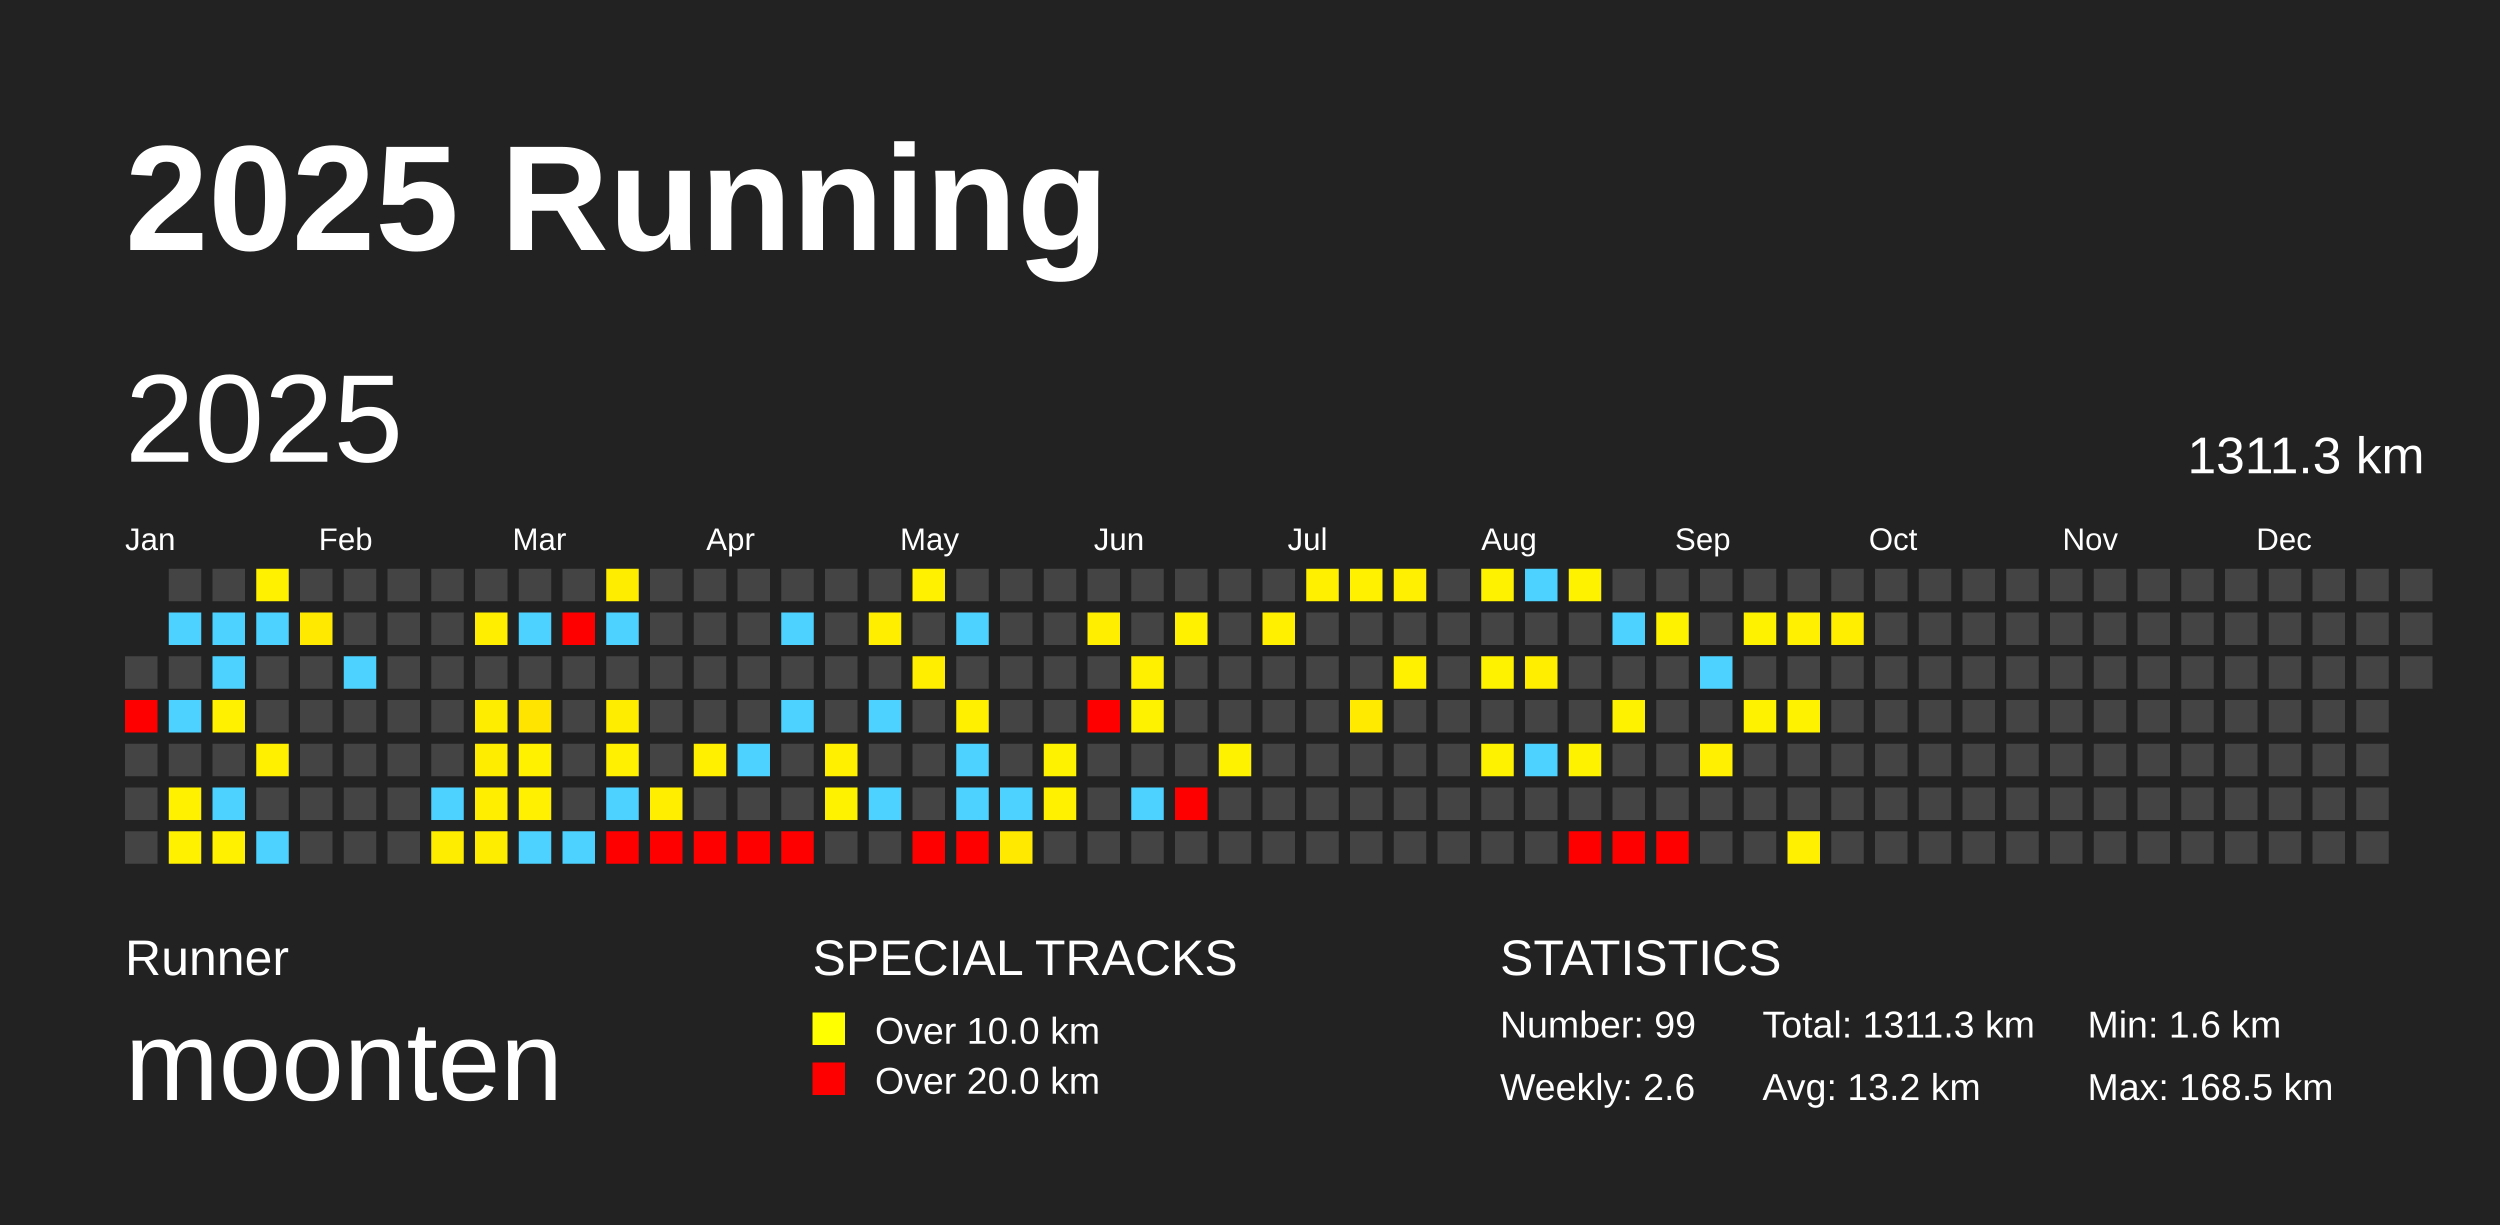
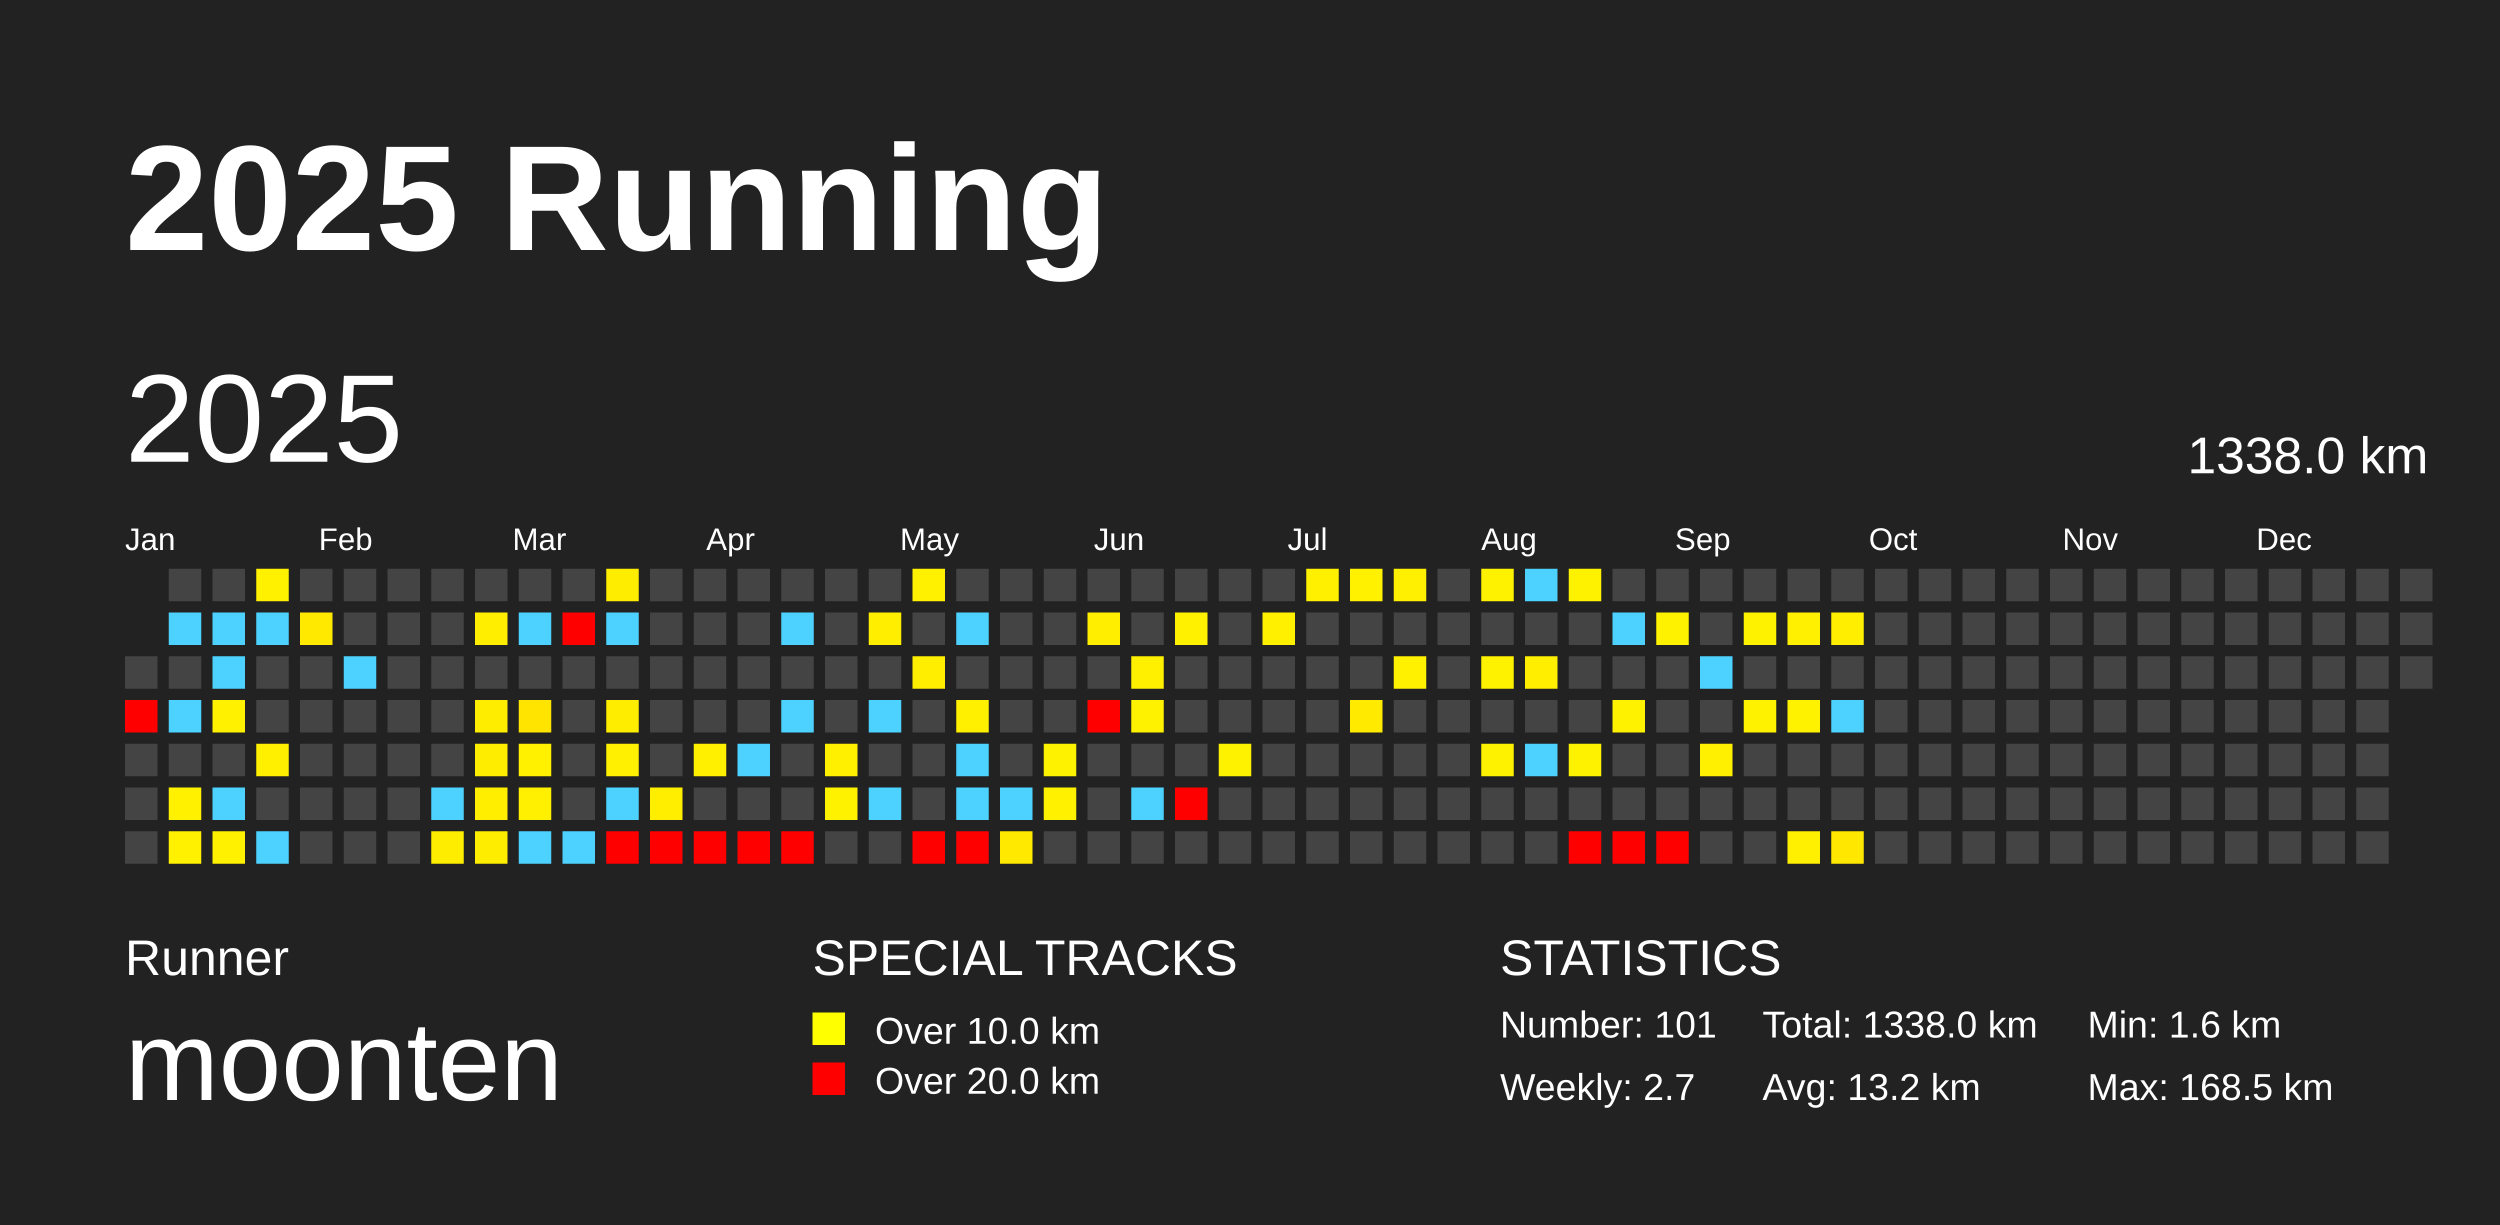
<svg xmlns="http://www.w3.org/2000/svg" baseProfile="full" height="98mm" version="1.1" viewBox="0,0,200,98" width="200mm">
  <defs />
  <rect fill="#222222" height="98" width="200" x="0" y="0" />
  <text fill="#FFFFFF" style="font-size:12px; font-family:Arial; font-weight:bold;" x="10" y="20">2025 Running</text>
  <text fill="#FFFFFF" style="font-size:4px; font-family:Arial" x="10" y="78">Runner</text>
  <text fill="#FFFFFF" style="font-size:9px; font-family:Arial" x="10" y="88">moonten</text>
  <text fill="#FFFFFF" style="font-size:4px; font-family:Arial" x="65" y="78">SPECIAL TRACKS</text>
  <rect fill="yellow" height="2.6" width="2.6" x="65" y="81" />
  <text fill="#FFFFFF" style="font-size:3px; font-family:Arial" x="70" y="83.5">Over 10.0 km</text>
  <rect fill="red" height="2.6" width="2.6" x="65" y="85" />
  <text fill="#FFFFFF" style="font-size:3px; font-family:Arial" x="70" y="87.5">Over 20.0 km</text>
  <text fill="#FFFFFF" style="font-size:4px; font-family:Arial" x="120" y="78">STATISTICS</text>
-   <text fill="#FFFFFF" style="font-size:3px; font-family:Arial" x="120" y="83">Number: 99</text>
-   <text fill="#FFFFFF" style="font-size:3px; font-family:Arial" x="120" y="88">Weekly: 2.6</text>
-   <text fill="#FFFFFF" style="font-size:3px; font-family:Arial" x="141" y="83">Total: 1311.3 km</text>
+   <text fill="#FFFFFF" style="font-size:3px; font-family:Arial" x="120" y="83">Number: 101</text>
+   <text fill="#FFFFFF" style="font-size:3px; font-family:Arial" x="120" y="88">Weekly: 2.7</text>
+   <text fill="#FFFFFF" style="font-size:3px; font-family:Arial" x="141" y="83">Total: 1338.0 km</text>
  <text fill="#FFFFFF" style="font-size:3px; font-family:Arial" x="141" y="88">Avg: 13.2 km</text>
  <text fill="#FFFFFF" style="font-size:3px; font-family:Arial" x="167" y="83">Min: 1.6 km</text>
  <text fill="#FFFFFF" style="font-size:3px; font-family:Arial" x="167" y="88">Max: 168.5 km</text>
  <text dominant-baseline="hanging" fill="#FFFFFF" style="font-size:10.0px; font-family:Arial;" x="10" y="30">2025</text>
-   <text dominant-baseline="hanging" fill="#FFFFFF" style="font-size:4.125px; font-family:Arial;" x="175" y="35">1311.3 km</text>
+   <text dominant-baseline="hanging" fill="#FFFFFF" style="font-size:4.125px; font-family:Arial;" x="175" y="35">1338.0 km</text>
  <text fill="#FFFFFF" style="font-size:2.5px; font-family:Arial" x="10.0" y="44">Jan</text>
  <text fill="#FFFFFF" style="font-size:2.5px; font-family:Arial" x="25.5" y="44">Feb</text>
  <text fill="#FFFFFF" style="font-size:2.5px; font-family:Arial" x="41.0" y="44">Mar</text>
  <text fill="#FFFFFF" style="font-size:2.5px; font-family:Arial" x="56.5" y="44">Apr</text>
  <text fill="#FFFFFF" style="font-size:2.5px; font-family:Arial" x="72.0" y="44">May</text>
  <text fill="#FFFFFF" style="font-size:2.5px; font-family:Arial" x="87.5" y="44">Jun</text>
  <text fill="#FFFFFF" style="font-size:2.5px; font-family:Arial" x="103.0" y="44">Jul</text>
  <text fill="#FFFFFF" style="font-size:2.5px; font-family:Arial" x="118.5" y="44">Aug</text>
  <text fill="#FFFFFF" style="font-size:2.5px; font-family:Arial" x="134.0" y="44">Sep</text>
  <text fill="#FFFFFF" style="font-size:2.5px; font-family:Arial" x="149.5" y="44">Oct</text>
  <text fill="#FFFFFF" style="font-size:2.5px; font-family:Arial" x="165.0" y="44">Nov</text>
  <text fill="#FFFFFF" style="font-size:2.5px; font-family:Arial" x="180.5" y="44">Dec</text>
  <rect fill="#444444" height="2.6" width="2.6" x="10.0" y="52.5" />
  <rect fill="red" height="2.6" width="2.6" x="10.0" y="56.0" />
  <rect fill="#444444" height="2.6" width="2.6" x="10.0" y="59.5" />
  <rect fill="#444444" height="2.6" width="2.6" x="10.0" y="63.0" />
  <rect fill="#444444" height="2.6" width="2.6" x="10.0" y="66.5" />
  <rect fill="#444444" height="2.6" width="2.6" x="13.5" y="45.5" />
  <rect fill="#4dd2ff" height="2.6" width="2.6" x="13.5" y="49.0" />
  <rect fill="#444444" height="2.6" width="2.6" x="13.5" y="52.5" />
  <rect fill="#4dd2ff" height="2.6" width="2.6" x="13.5" y="56.0" />
  <rect fill="#444444" height="2.6" width="2.6" x="13.5" y="59.5" />
  <rect fill="#fff100" height="2.6" width="2.6" x="13.5" y="63.0" />
  <rect fill="#fff100" height="2.6" width="2.6" x="13.5" y="66.5" />
  <rect fill="#444444" height="2.6" width="2.6" x="17.0" y="45.5" />
  <rect fill="#4dd2ff" height="2.6" width="2.6" x="17.0" y="49.0" />
  <rect fill="#4dd2ff" height="2.6" width="2.6" x="17.0" y="52.5" />
  <rect fill="#fff100" height="2.6" width="2.6" x="17.0" y="56.0" />
  <rect fill="#444444" height="2.6" width="2.6" x="17.0" y="59.5" />
  <rect fill="#4dd2ff" height="2.6" width="2.6" x="17.0" y="63.0" />
  <rect fill="#fff100" height="2.6" width="2.6" x="17.0" y="66.5" />
  <rect fill="#fff100" height="2.6" width="2.6" x="20.5" y="45.5" />
  <rect fill="#4dd2ff" height="2.6" width="2.6" x="20.5" y="49.0" />
  <rect fill="#444444" height="2.6" width="2.6" x="20.5" y="52.5" />
  <rect fill="#444444" height="2.6" width="2.6" x="20.5" y="56.0" />
  <rect fill="#fff000" height="2.6" width="2.6" x="20.5" y="59.5" />
  <rect fill="#444444" height="2.6" width="2.6" x="20.5" y="63.0" />
  <rect fill="#4dd2ff" height="2.6" width="2.6" x="20.5" y="66.5" />
  <rect fill="#444444" height="2.6" width="2.6" x="24.0" y="45.5" />
  <rect fill="#ffe900" height="2.6" width="2.6" x="24.0" y="49.0" />
  <rect fill="#444444" height="2.6" width="2.6" x="24.0" y="52.5" />
  <rect fill="#444444" height="2.6" width="2.6" x="24.0" y="56.0" />
  <rect fill="#444444" height="2.6" width="2.6" x="24.0" y="59.5" />
  <rect fill="#444444" height="2.6" width="2.6" x="24.0" y="63.0" />
  <rect fill="#444444" height="2.6" width="2.6" x="24.0" y="66.5" />
  <rect fill="#444444" height="2.6" width="2.6" x="27.5" y="45.5" />
  <rect fill="#444444" height="2.6" width="2.6" x="27.5" y="49.0" />
  <rect fill="#4dd2ff" height="2.6" width="2.6" x="27.5" y="52.5" />
  <rect fill="#444444" height="2.6" width="2.6" x="27.5" y="56.0" />
  <rect fill="#444444" height="2.6" width="2.6" x="27.5" y="59.5" />
  <rect fill="#444444" height="2.6" width="2.6" x="27.5" y="63.0" />
  <rect fill="#444444" height="2.6" width="2.6" x="27.5" y="66.5" />
  <rect fill="#444444" height="2.6" width="2.6" x="31.0" y="45.5" />
  <rect fill="#444444" height="2.6" width="2.6" x="31.0" y="49.0" />
  <rect fill="#444444" height="2.6" width="2.6" x="31.0" y="52.5" />
  <rect fill="#444444" height="2.6" width="2.6" x="31.0" y="56.0" />
  <rect fill="#444444" height="2.6" width="2.6" x="31.0" y="59.5" />
  <rect fill="#444444" height="2.6" width="2.6" x="31.0" y="63.0" />
  <rect fill="#444444" height="2.6" width="2.6" x="31.0" y="66.5" />
  <rect fill="#444444" height="2.6" width="2.6" x="34.5" y="45.5" />
  <rect fill="#444444" height="2.6" width="2.6" x="34.5" y="49.0" />
  <rect fill="#444444" height="2.6" width="2.6" x="34.5" y="52.5" />
  <rect fill="#444444" height="2.6" width="2.6" x="34.5" y="56.0" />
  <rect fill="#444444" height="2.6" width="2.6" x="34.5" y="59.5" />
  <rect fill="#4dd2ff" height="2.6" width="2.6" x="34.5" y="63.0" />
  <rect fill="#ffed00" height="2.6" width="2.6" x="34.5" y="66.5" />
  <rect fill="#444444" height="2.6" width="2.6" x="38.0" y="45.5" />
  <rect fill="#ffee00" height="2.6" width="2.6" x="38.0" y="49.0" />
  <rect fill="#444444" height="2.6" width="2.6" x="38.0" y="52.5" />
  <rect fill="#ffed00" height="2.6" width="2.6" x="38.0" y="56.0" />
  <rect fill="#ffed00" height="2.6" width="2.6" x="38.0" y="59.5" />
  <rect fill="#ffee00" height="2.6" width="2.6" x="38.0" y="63.0" />
  <rect fill="#ffed00" height="2.6" width="2.6" x="38.0" y="66.5" />
  <rect fill="#444444" height="2.6" width="2.6" x="41.5" y="45.5" />
  <rect fill="#4dd2ff" height="2.6" width="2.6" x="41.5" y="49.0" />
  <rect fill="#444444" height="2.6" width="2.6" x="41.5" y="52.5" />
  <rect fill="#ffe400" height="2.6" width="2.6" x="41.5" y="56.0" />
  <rect fill="#fff100" height="2.6" width="2.6" x="41.5" y="59.5" />
  <rect fill="#ffef00" height="2.6" width="2.6" x="41.5" y="63.0" />
  <rect fill="#4dd2ff" height="2.6" width="2.6" x="41.5" y="66.5" />
  <rect fill="#444444" height="2.6" width="2.6" x="45.0" y="45.5" />
  <rect fill="red" height="2.6" width="2.6" x="45.0" y="49.0" />
  <rect fill="#444444" height="2.6" width="2.6" x="45.0" y="52.5" />
  <rect fill="#444444" height="2.6" width="2.6" x="45.0" y="56.0" />
  <rect fill="#444444" height="2.6" width="2.6" x="45.0" y="59.5" />
  <rect fill="#444444" height="2.6" width="2.6" x="45.0" y="63.0" />
  <rect fill="#4dd2ff" height="2.6" width="2.6" x="45.0" y="66.5" />
  <rect fill="#ffed00" height="2.6" width="2.6" x="48.5" y="45.5" />
  <rect fill="#4dd2ff" height="2.6" width="2.6" x="48.5" y="49.0" />
  <rect fill="#444444" height="2.6" width="2.6" x="48.5" y="52.5" />
  <rect fill="#ffed00" height="2.6" width="2.6" x="48.5" y="56.0" />
  <rect fill="#ffef00" height="2.6" width="2.6" x="48.5" y="59.5" />
  <rect fill="#4dd2ff" height="2.6" width="2.6" x="48.5" y="63.0" />
  <rect fill="red" height="2.6" width="2.6" x="48.5" y="66.5" />
  <rect fill="#444444" height="2.6" width="2.6" x="52.0" y="45.5" />
  <rect fill="#444444" height="2.6" width="2.6" x="52.0" y="49.0" />
  <rect fill="#444444" height="2.6" width="2.6" x="52.0" y="52.5" />
  <rect fill="#444444" height="2.6" width="2.6" x="52.0" y="56.0" />
  <rect fill="#444444" height="2.6" width="2.6" x="52.0" y="59.5" />
  <rect fill="#ffee00" height="2.6" width="2.6" x="52.0" y="63.0" />
  <rect fill="red" height="2.6" width="2.6" x="52.0" y="66.5" />
  <rect fill="#444444" height="2.6" width="2.6" x="55.5" y="45.5" />
  <rect fill="#444444" height="2.6" width="2.6" x="55.5" y="49.0" />
  <rect fill="#444444" height="2.6" width="2.6" x="55.5" y="52.5" />
  <rect fill="#444444" height="2.6" width="2.6" x="55.5" y="56.0" />
  <rect fill="#fff000" height="2.6" width="2.6" x="55.5" y="59.5" />
  <rect fill="#444444" height="2.6" width="2.6" x="55.5" y="63.0" />
  <rect fill="red" height="2.6" width="2.6" x="55.5" y="66.5" />
  <rect fill="#444444" height="2.6" width="2.6" x="59.0" y="45.5" />
  <rect fill="#444444" height="2.6" width="2.6" x="59.0" y="49.0" />
  <rect fill="#444444" height="2.6" width="2.6" x="59.0" y="52.5" />
  <rect fill="#444444" height="2.6" width="2.6" x="59.0" y="56.0" />
  <rect fill="#4dd2ff" height="2.6" width="2.6" x="59.0" y="59.5" />
  <rect fill="#444444" height="2.6" width="2.6" x="59.0" y="63.0" />
  <rect fill="red" height="2.6" width="2.6" x="59.0" y="66.5" />
  <rect fill="#444444" height="2.6" width="2.6" x="62.5" y="45.5" />
  <rect fill="#4dd2ff" height="2.6" width="2.6" x="62.5" y="49.0" />
  <rect fill="#444444" height="2.6" width="2.6" x="62.5" y="52.5" />
  <rect fill="#4dd2ff" height="2.6" width="2.6" x="62.5" y="56.0" />
  <rect fill="#444444" height="2.6" width="2.6" x="62.5" y="59.5" />
  <rect fill="#444444" height="2.6" width="2.6" x="62.5" y="63.0" />
  <rect fill="red" height="2.6" width="2.6" x="62.5" y="66.5" />
  <rect fill="#444444" height="2.6" width="2.6" x="66.0" y="45.5" />
  <rect fill="#444444" height="2.6" width="2.6" x="66.0" y="49.0" />
  <rect fill="#444444" height="2.6" width="2.6" x="66.0" y="52.5" />
  <rect fill="#444444" height="2.6" width="2.6" x="66.0" y="56.0" />
  <rect fill="#fff000" height="2.6" width="2.6" x="66.0" y="59.5" />
  <rect fill="#fff200" height="2.6" width="2.6" x="66.0" y="63.0" />
  <rect fill="#444444" height="2.6" width="2.6" x="66.0" y="66.5" />
  <rect fill="#444444" height="2.6" width="2.6" x="69.5" y="45.5" />
  <rect fill="#ffee00" height="2.6" width="2.6" x="69.5" y="49.0" />
  <rect fill="#444444" height="2.6" width="2.6" x="69.5" y="52.5" />
  <rect fill="#4dd2ff" height="2.6" width="2.6" x="69.5" y="56.0" />
  <rect fill="#444444" height="2.6" width="2.6" x="69.5" y="59.5" />
  <rect fill="#4dd2ff" height="2.6" width="2.6" x="69.5" y="63.0" />
  <rect fill="#444444" height="2.6" width="2.6" x="69.5" y="66.5" />
  <rect fill="#fff100" height="2.6" width="2.6" x="73.0" y="45.5" />
  <rect fill="#444444" height="2.6" width="2.6" x="73.0" y="49.0" />
  <rect fill="#ffee00" height="2.6" width="2.6" x="73.0" y="52.5" />
  <rect fill="#444444" height="2.6" width="2.6" x="73.0" y="56.0" />
  <rect fill="#444444" height="2.6" width="2.6" x="73.0" y="59.5" />
  <rect fill="#444444" height="2.6" width="2.6" x="73.0" y="63.0" />
  <rect fill="red" height="2.6" width="2.6" x="73.0" y="66.5" />
  <rect fill="#444444" height="2.6" width="2.6" x="76.5" y="45.5" />
  <rect fill="#4dd2ff" height="2.6" width="2.6" x="76.5" y="49.0" />
  <rect fill="#444444" height="2.6" width="2.6" x="76.5" y="52.5" />
  <rect fill="#fff000" height="2.6" width="2.6" x="76.5" y="56.0" />
  <rect fill="#4dd2ff" height="2.6" width="2.6" x="76.5" y="59.5" />
  <rect fill="#4dd2ff" height="2.6" width="2.6" x="76.5" y="63.0" />
  <rect fill="red" height="2.6" width="2.6" x="76.5" y="66.5" />
  <rect fill="#444444" height="2.6" width="2.6" x="80.0" y="45.5" />
  <rect fill="#444444" height="2.6" width="2.6" x="80.0" y="49.0" />
  <rect fill="#444444" height="2.6" width="2.6" x="80.0" y="52.5" />
  <rect fill="#444444" height="2.6" width="2.6" x="80.0" y="56.0" />
  <rect fill="#444444" height="2.6" width="2.6" x="80.0" y="59.5" />
  <rect fill="#4dd2ff" height="2.6" width="2.6" x="80.0" y="63.0" />
  <rect fill="#ffe900" height="2.6" width="2.6" x="80.0" y="66.5" />
  <rect fill="#444444" height="2.6" width="2.6" x="83.5" y="45.5" />
  <rect fill="#444444" height="2.6" width="2.6" x="83.5" y="49.0" />
  <rect fill="#444444" height="2.6" width="2.6" x="83.5" y="52.5" />
  <rect fill="#444444" height="2.6" width="2.6" x="83.5" y="56.0" />
  <rect fill="#fff200" height="2.6" width="2.6" x="83.5" y="59.5" />
  <rect fill="#fff100" height="2.6" width="2.6" x="83.5" y="63.0" />
  <rect fill="#444444" height="2.6" width="2.6" x="83.5" y="66.5" />
  <rect fill="#444444" height="2.6" width="2.6" x="87.0" y="45.5" />
  <rect fill="#ffee00" height="2.6" width="2.6" x="87.0" y="49.0" />
  <rect fill="#444444" height="2.6" width="2.6" x="87.0" y="52.5" />
  <rect fill="red" height="2.6" width="2.6" x="87.0" y="56.0" />
  <rect fill="#444444" height="2.6" width="2.6" x="87.0" y="59.5" />
  <rect fill="#444444" height="2.6" width="2.6" x="87.0" y="63.0" />
  <rect fill="#444444" height="2.6" width="2.6" x="87.0" y="66.5" />
  <rect fill="#444444" height="2.6" width="2.6" x="90.5" y="45.5" />
  <rect fill="#444444" height="2.6" width="2.6" x="90.5" y="49.0" />
  <rect fill="#fff000" height="2.6" width="2.6" x="90.5" y="52.5" />
  <rect fill="#fff200" height="2.6" width="2.6" x="90.5" y="56.0" />
  <rect fill="#444444" height="2.6" width="2.6" x="90.5" y="59.5" />
  <rect fill="#4dd2ff" height="2.6" width="2.6" x="90.5" y="63.0" />
  <rect fill="#444444" height="2.6" width="2.6" x="90.5" y="66.5" />
  <rect fill="#444444" height="2.6" width="2.6" x="94.0" y="45.5" />
  <rect fill="#fff100" height="2.6" width="2.6" x="94.0" y="49.0" />
  <rect fill="#444444" height="2.6" width="2.6" x="94.0" y="52.5" />
  <rect fill="#444444" height="2.6" width="2.6" x="94.0" y="56.0" />
  <rect fill="#444444" height="2.6" width="2.6" x="94.0" y="59.5" />
  <rect fill="red" height="2.6" width="2.6" x="94.0" y="63.0" />
  <rect fill="#444444" height="2.6" width="2.6" x="94.0" y="66.5" />
  <rect fill="#444444" height="2.6" width="2.6" x="97.5" y="45.5" />
  <rect fill="#444444" height="2.6" width="2.6" x="97.5" y="49.0" />
  <rect fill="#444444" height="2.6" width="2.6" x="97.5" y="52.5" />
  <rect fill="#444444" height="2.6" width="2.6" x="97.5" y="56.0" />
  <rect fill="#fff200" height="2.6" width="2.6" x="97.5" y="59.5" />
  <rect fill="#444444" height="2.6" width="2.6" x="97.5" y="63.0" />
  <rect fill="#444444" height="2.6" width="2.6" x="97.5" y="66.5" />
  <rect fill="#444444" height="2.6" width="2.6" x="101.0" y="45.5" />
  <rect fill="#fff000" height="2.6" width="2.6" x="101.0" y="49.0" />
  <rect fill="#444444" height="2.6" width="2.6" x="101.0" y="52.5" />
  <rect fill="#444444" height="2.6" width="2.6" x="101.0" y="56.0" />
  <rect fill="#444444" height="2.6" width="2.6" x="101.0" y="59.5" />
  <rect fill="#444444" height="2.6" width="2.6" x="101.0" y="63.0" />
  <rect fill="#444444" height="2.6" width="2.6" x="101.0" y="66.5" />
  <rect fill="#fff000" height="2.6" width="2.6" x="104.5" y="45.5" />
  <rect fill="#444444" height="2.6" width="2.6" x="104.5" y="49.0" />
  <rect fill="#444444" height="2.6" width="2.6" x="104.5" y="52.5" />
  <rect fill="#444444" height="2.6" width="2.6" x="104.5" y="56.0" />
  <rect fill="#444444" height="2.6" width="2.6" x="104.5" y="59.5" />
  <rect fill="#444444" height="2.6" width="2.6" x="104.5" y="63.0" />
  <rect fill="#444444" height="2.6" width="2.6" x="104.5" y="66.5" />
  <rect fill="#fff100" height="2.6" width="2.6" x="108.0" y="45.5" />
  <rect fill="#444444" height="2.6" width="2.6" x="108.0" y="49.0" />
  <rect fill="#444444" height="2.6" width="2.6" x="108.0" y="52.5" />
  <rect fill="#ffea00" height="2.6" width="2.6" x="108.0" y="56.0" />
  <rect fill="#444444" height="2.6" width="2.6" x="108.0" y="59.5" />
  <rect fill="#444444" height="2.6" width="2.6" x="108.0" y="63.0" />
  <rect fill="#444444" height="2.6" width="2.6" x="108.0" y="66.5" />
  <rect fill="#ffef00" height="2.6" width="2.6" x="111.5" y="45.5" />
  <rect fill="#444444" height="2.6" width="2.6" x="111.5" y="49.0" />
  <rect fill="#fff100" height="2.6" width="2.6" x="111.5" y="52.5" />
  <rect fill="#444444" height="2.6" width="2.6" x="111.5" y="56.0" />
  <rect fill="#444444" height="2.6" width="2.6" x="111.5" y="59.5" />
  <rect fill="#444444" height="2.6" width="2.6" x="111.5" y="63.0" />
  <rect fill="#444444" height="2.6" width="2.6" x="111.5" y="66.5" />
  <rect fill="#444444" height="2.6" width="2.6" x="115.0" y="45.5" />
  <rect fill="#444444" height="2.6" width="2.6" x="115.0" y="49.0" />
  <rect fill="#444444" height="2.6" width="2.6" x="115.0" y="52.5" />
  <rect fill="#444444" height="2.6" width="2.6" x="115.0" y="56.0" />
  <rect fill="#444444" height="2.6" width="2.6" x="115.0" y="59.5" />
  <rect fill="#444444" height="2.6" width="2.6" x="115.0" y="63.0" />
  <rect fill="#444444" height="2.6" width="2.6" x="115.0" y="66.5" />
  <rect fill="#fff200" height="2.6" width="2.6" x="118.5" y="45.5" />
  <rect fill="#444444" height="2.6" width="2.6" x="118.5" y="49.0" />
  <rect fill="#fff200" height="2.6" width="2.6" x="118.5" y="52.5" />
  <rect fill="#444444" height="2.6" width="2.6" x="118.5" y="56.0" />
  <rect fill="#fff200" height="2.6" width="2.6" x="118.5" y="59.5" />
  <rect fill="#444444" height="2.6" width="2.6" x="118.5" y="63.0" />
  <rect fill="#444444" height="2.6" width="2.6" x="118.5" y="66.5" />
  <rect fill="#4dd2ff" height="2.6" width="2.6" x="122.0" y="45.5" />
  <rect fill="#444444" height="2.6" width="2.6" x="122.0" y="49.0" />
  <rect fill="#ffee00" height="2.6" width="2.6" x="122.0" y="52.5" />
  <rect fill="#444444" height="2.6" width="2.6" x="122.0" y="56.0" />
  <rect fill="#4dd2ff" height="2.6" width="2.6" x="122.0" y="59.5" />
  <rect fill="#444444" height="2.6" width="2.6" x="122.0" y="63.0" />
  <rect fill="#444444" height="2.6" width="2.6" x="122.0" y="66.5" />
  <rect fill="#fff200" height="2.6" width="2.6" x="125.5" y="45.5" />
  <rect fill="#444444" height="2.6" width="2.6" x="125.5" y="49.0" />
  <rect fill="#444444" height="2.6" width="2.6" x="125.5" y="52.5" />
  <rect fill="#444444" height="2.6" width="2.6" x="125.5" y="56.0" />
  <rect fill="#fff200" height="2.6" width="2.6" x="125.5" y="59.5" />
  <rect fill="#444444" height="2.6" width="2.6" x="125.5" y="63.0" />
  <rect fill="red" height="2.6" width="2.6" x="125.5" y="66.5" />
  <rect fill="#444444" height="2.6" width="2.6" x="129.0" y="45.5" />
  <rect fill="#4dd2ff" height="2.6" width="2.6" x="129.0" y="49.0" />
  <rect fill="#444444" height="2.6" width="2.6" x="129.0" y="52.5" />
  <rect fill="#fff200" height="2.6" width="2.6" x="129.0" y="56.0" />
  <rect fill="#444444" height="2.6" width="2.6" x="129.0" y="59.5" />
  <rect fill="#444444" height="2.6" width="2.6" x="129.0" y="63.0" />
  <rect fill="red" height="2.6" width="2.6" x="129.0" y="66.5" />
  <rect fill="#444444" height="2.6" width="2.6" x="132.5" y="45.5" />
  <rect fill="#fff200" height="2.6" width="2.6" x="132.5" y="49.0" />
  <rect fill="#444444" height="2.6" width="2.6" x="132.5" y="52.5" />
  <rect fill="#444444" height="2.6" width="2.6" x="132.5" y="56.0" />
  <rect fill="#444444" height="2.6" width="2.6" x="132.5" y="59.5" />
  <rect fill="#444444" height="2.6" width="2.6" x="132.5" y="63.0" />
  <rect fill="red" height="2.6" width="2.6" x="132.5" y="66.5" />
  <rect fill="#444444" height="2.6" width="2.6" x="136.0" y="45.5" />
  <rect fill="#444444" height="2.6" width="2.6" x="136.0" y="49.0" />
  <rect fill="#4dd2ff" height="2.6" width="2.6" x="136.0" y="52.5" />
  <rect fill="#444444" height="2.6" width="2.6" x="136.0" y="56.0" />
  <rect fill="#ffef00" height="2.6" width="2.6" x="136.0" y="59.5" />
  <rect fill="#444444" height="2.6" width="2.6" x="136.0" y="63.0" />
  <rect fill="#444444" height="2.6" width="2.6" x="136.0" y="66.5" />
  <rect fill="#444444" height="2.6" width="2.6" x="139.5" y="45.5" />
  <rect fill="#fff200" height="2.6" width="2.6" x="139.5" y="49.0" />
  <rect fill="#444444" height="2.6" width="2.6" x="139.5" y="52.5" />
  <rect fill="#fff200" height="2.6" width="2.6" x="139.5" y="56.0" />
  <rect fill="#444444" height="2.6" width="2.6" x="139.5" y="59.5" />
  <rect fill="#444444" height="2.6" width="2.6" x="139.5" y="63.0" />
  <rect fill="#444444" height="2.6" width="2.6" x="139.5" y="66.5" />
  <rect fill="#444444" height="2.6" width="2.6" x="143.0" y="45.5" />
  <rect fill="#ffef00" height="2.6" width="2.6" x="143.0" y="49.0" />
  <rect fill="#444444" height="2.6" width="2.6" x="143.0" y="52.5" />
  <rect fill="#fff200" height="2.6" width="2.6" x="143.0" y="56.0" />
  <rect fill="#444444" height="2.6" width="2.6" x="143.0" y="59.5" />
  <rect fill="#444444" height="2.6" width="2.6" x="143.0" y="63.0" />
  <rect fill="#ffef00" height="2.6" width="2.6" x="143.0" y="66.5" />
  <rect fill="#444444" height="2.6" width="2.6" x="146.5" y="45.5" />
  <rect fill="#ffee00" height="2.6" width="2.6" x="146.5" y="49.0" />
  <rect fill="#444444" height="2.6" width="2.6" x="146.5" y="52.5" />
-   <rect fill="#444444" height="2.6" width="2.6" x="146.5" y="56.0" />
+   <rect fill="#4dd2ff" height="2.6" width="2.6" x="146.5" y="56.0" />
  <rect fill="#444444" height="2.6" width="2.6" x="146.5" y="59.5" />
  <rect fill="#444444" height="2.6" width="2.6" x="146.5" y="63.0" />
-   <rect fill="#444444" height="2.6" width="2.6" x="146.5" y="66.5" />
+   <rect fill="#ffe700" height="2.6" width="2.6" x="146.5" y="66.5" />
  <rect fill="#444444" height="2.6" width="2.6" x="150.0" y="45.5" />
  <rect fill="#444444" height="2.6" width="2.6" x="150.0" y="49.0" />
  <rect fill="#444444" height="2.6" width="2.6" x="150.0" y="52.5" />
  <rect fill="#444444" height="2.6" width="2.6" x="150.0" y="56.0" />
  <rect fill="#444444" height="2.6" width="2.6" x="150.0" y="59.5" />
  <rect fill="#444444" height="2.6" width="2.6" x="150.0" y="63.0" />
  <rect fill="#444444" height="2.6" width="2.6" x="150.0" y="66.5" />
  <rect fill="#444444" height="2.6" width="2.6" x="153.5" y="45.5" />
  <rect fill="#444444" height="2.6" width="2.6" x="153.5" y="49.0" />
  <rect fill="#444444" height="2.6" width="2.6" x="153.5" y="52.5" />
  <rect fill="#444444" height="2.6" width="2.6" x="153.5" y="56.0" />
  <rect fill="#444444" height="2.6" width="2.6" x="153.5" y="59.5" />
  <rect fill="#444444" height="2.6" width="2.6" x="153.5" y="63.0" />
  <rect fill="#444444" height="2.6" width="2.6" x="153.5" y="66.5" />
  <rect fill="#444444" height="2.6" width="2.6" x="157.0" y="45.5" />
  <rect fill="#444444" height="2.6" width="2.6" x="157.0" y="49.0" />
  <rect fill="#444444" height="2.6" width="2.6" x="157.0" y="52.5" />
  <rect fill="#444444" height="2.6" width="2.6" x="157.0" y="56.0" />
  <rect fill="#444444" height="2.6" width="2.6" x="157.0" y="59.5" />
  <rect fill="#444444" height="2.6" width="2.6" x="157.0" y="63.0" />
  <rect fill="#444444" height="2.6" width="2.6" x="157.0" y="66.5" />
  <rect fill="#444444" height="2.6" width="2.6" x="160.5" y="45.5" />
  <rect fill="#444444" height="2.6" width="2.6" x="160.5" y="49.0" />
  <rect fill="#444444" height="2.6" width="2.6" x="160.5" y="52.5" />
  <rect fill="#444444" height="2.6" width="2.6" x="160.5" y="56.0" />
  <rect fill="#444444" height="2.6" width="2.6" x="160.5" y="59.5" />
  <rect fill="#444444" height="2.6" width="2.6" x="160.5" y="63.0" />
  <rect fill="#444444" height="2.6" width="2.6" x="160.5" y="66.5" />
  <rect fill="#444444" height="2.6" width="2.6" x="164.0" y="45.5" />
  <rect fill="#444444" height="2.6" width="2.6" x="164.0" y="49.0" />
  <rect fill="#444444" height="2.6" width="2.6" x="164.0" y="52.5" />
  <rect fill="#444444" height="2.6" width="2.6" x="164.0" y="56.0" />
  <rect fill="#444444" height="2.6" width="2.6" x="164.0" y="59.5" />
  <rect fill="#444444" height="2.6" width="2.6" x="164.0" y="63.0" />
  <rect fill="#444444" height="2.6" width="2.6" x="164.0" y="66.5" />
  <rect fill="#444444" height="2.6" width="2.6" x="167.5" y="45.5" />
  <rect fill="#444444" height="2.6" width="2.6" x="167.5" y="49.0" />
  <rect fill="#444444" height="2.6" width="2.6" x="167.5" y="52.5" />
  <rect fill="#444444" height="2.6" width="2.6" x="167.5" y="56.0" />
  <rect fill="#444444" height="2.6" width="2.6" x="167.5" y="59.5" />
  <rect fill="#444444" height="2.6" width="2.6" x="167.5" y="63.0" />
  <rect fill="#444444" height="2.6" width="2.6" x="167.5" y="66.5" />
  <rect fill="#444444" height="2.6" width="2.6" x="171.0" y="45.5" />
  <rect fill="#444444" height="2.6" width="2.6" x="171.0" y="49.0" />
  <rect fill="#444444" height="2.6" width="2.6" x="171.0" y="52.5" />
  <rect fill="#444444" height="2.6" width="2.6" x="171.0" y="56.0" />
  <rect fill="#444444" height="2.6" width="2.6" x="171.0" y="59.5" />
  <rect fill="#444444" height="2.6" width="2.6" x="171.0" y="63.0" />
  <rect fill="#444444" height="2.6" width="2.6" x="171.0" y="66.5" />
  <rect fill="#444444" height="2.6" width="2.6" x="174.5" y="45.5" />
  <rect fill="#444444" height="2.6" width="2.6" x="174.5" y="49.0" />
  <rect fill="#444444" height="2.6" width="2.6" x="174.5" y="52.5" />
  <rect fill="#444444" height="2.6" width="2.6" x="174.5" y="56.0" />
  <rect fill="#444444" height="2.6" width="2.6" x="174.5" y="59.5" />
  <rect fill="#444444" height="2.6" width="2.6" x="174.5" y="63.0" />
  <rect fill="#444444" height="2.6" width="2.6" x="174.5" y="66.5" />
  <rect fill="#444444" height="2.6" width="2.6" x="178.0" y="45.5" />
  <rect fill="#444444" height="2.6" width="2.6" x="178.0" y="49.0" />
  <rect fill="#444444" height="2.6" width="2.6" x="178.0" y="52.5" />
  <rect fill="#444444" height="2.6" width="2.6" x="178.0" y="56.0" />
  <rect fill="#444444" height="2.6" width="2.6" x="178.0" y="59.5" />
  <rect fill="#444444" height="2.6" width="2.6" x="178.0" y="63.0" />
  <rect fill="#444444" height="2.6" width="2.6" x="178.0" y="66.5" />
  <rect fill="#444444" height="2.6" width="2.6" x="181.5" y="45.5" />
  <rect fill="#444444" height="2.6" width="2.6" x="181.5" y="49.0" />
  <rect fill="#444444" height="2.6" width="2.6" x="181.5" y="52.5" />
  <rect fill="#444444" height="2.6" width="2.6" x="181.5" y="56.0" />
  <rect fill="#444444" height="2.6" width="2.6" x="181.5" y="59.5" />
  <rect fill="#444444" height="2.6" width="2.6" x="181.5" y="63.0" />
  <rect fill="#444444" height="2.6" width="2.6" x="181.5" y="66.5" />
  <rect fill="#444444" height="2.6" width="2.6" x="185.0" y="45.5" />
  <rect fill="#444444" height="2.6" width="2.6" x="185.0" y="49.0" />
  <rect fill="#444444" height="2.6" width="2.6" x="185.0" y="52.5" />
  <rect fill="#444444" height="2.6" width="2.6" x="185.0" y="56.0" />
  <rect fill="#444444" height="2.6" width="2.6" x="185.0" y="59.5" />
  <rect fill="#444444" height="2.6" width="2.6" x="185.0" y="63.0" />
  <rect fill="#444444" height="2.6" width="2.6" x="185.0" y="66.5" />
  <rect fill="#444444" height="2.6" width="2.6" x="188.5" y="45.5" />
  <rect fill="#444444" height="2.6" width="2.6" x="188.5" y="49.0" />
  <rect fill="#444444" height="2.6" width="2.6" x="188.5" y="52.5" />
  <rect fill="#444444" height="2.6" width="2.6" x="188.5" y="56.0" />
  <rect fill="#444444" height="2.6" width="2.6" x="188.5" y="59.5" />
  <rect fill="#444444" height="2.6" width="2.6" x="188.5" y="63.0" />
  <rect fill="#444444" height="2.6" width="2.6" x="188.5" y="66.5" />
  <rect fill="#444444" height="2.6" width="2.6" x="192.0" y="45.5" />
  <rect fill="#444444" height="2.6" width="2.6" x="192.0" y="49.0" />
  <rect fill="#444444" height="2.6" width="2.6" x="192.0" y="52.5" />
</svg>
